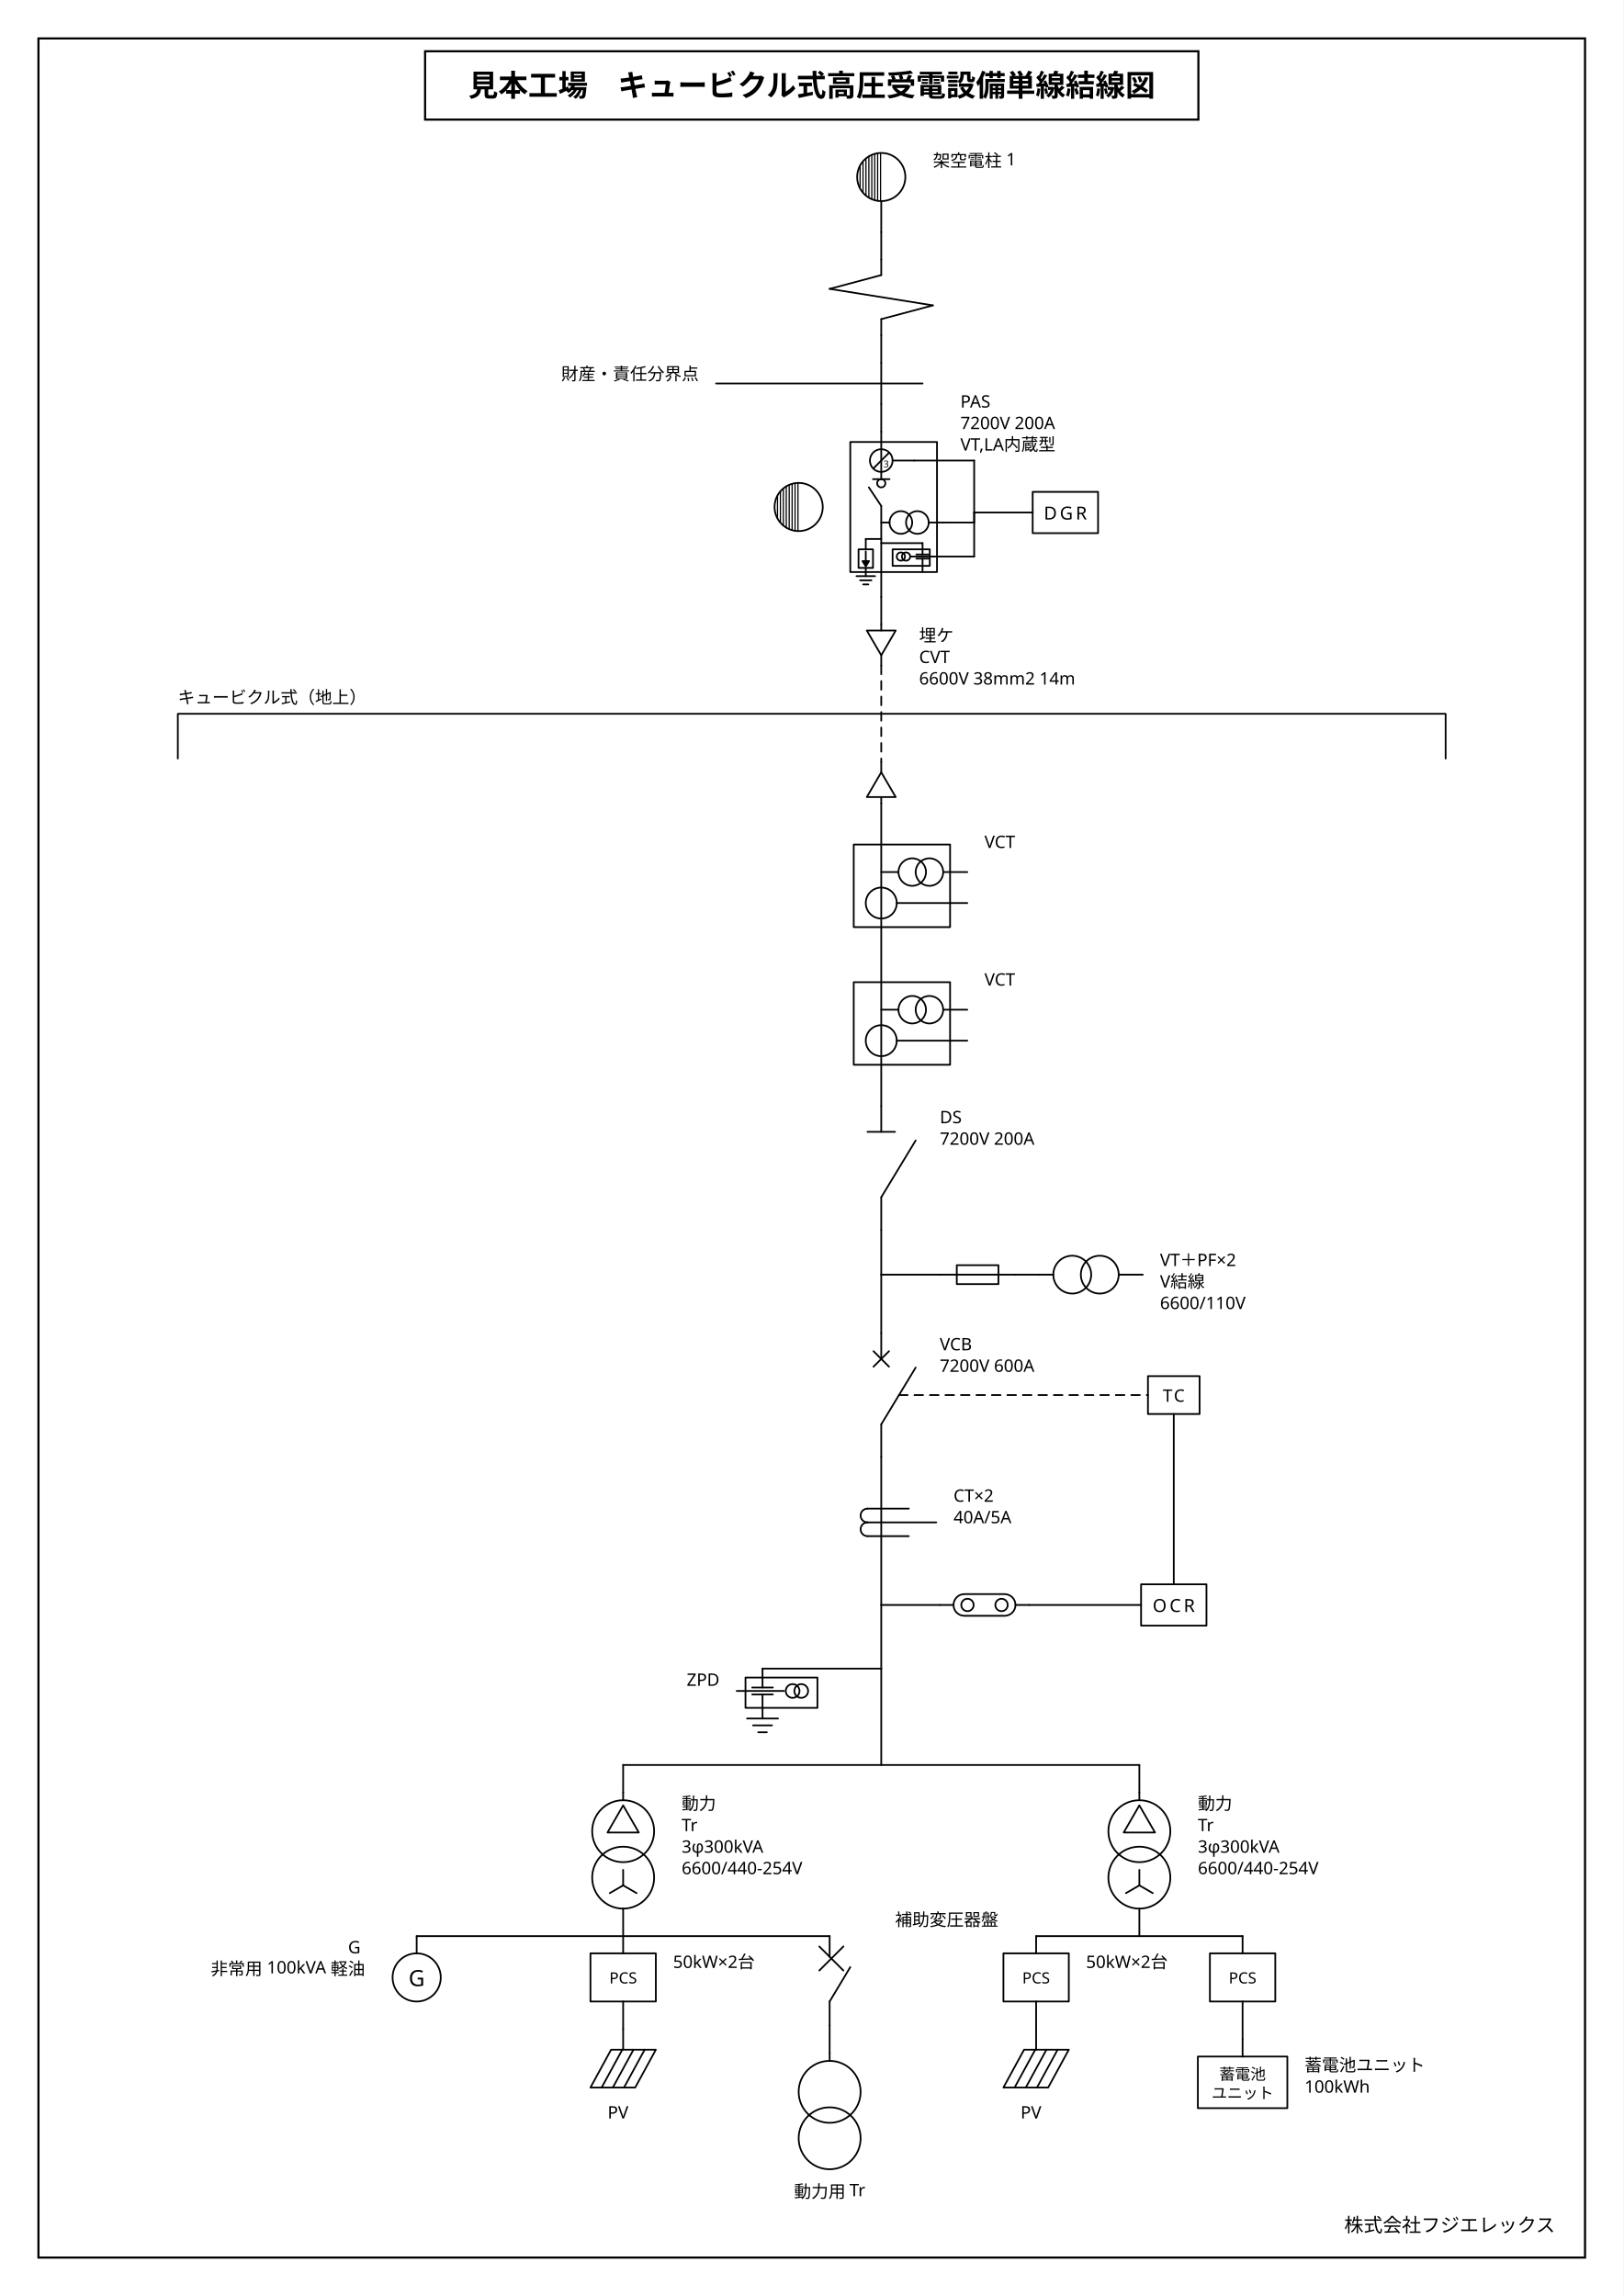
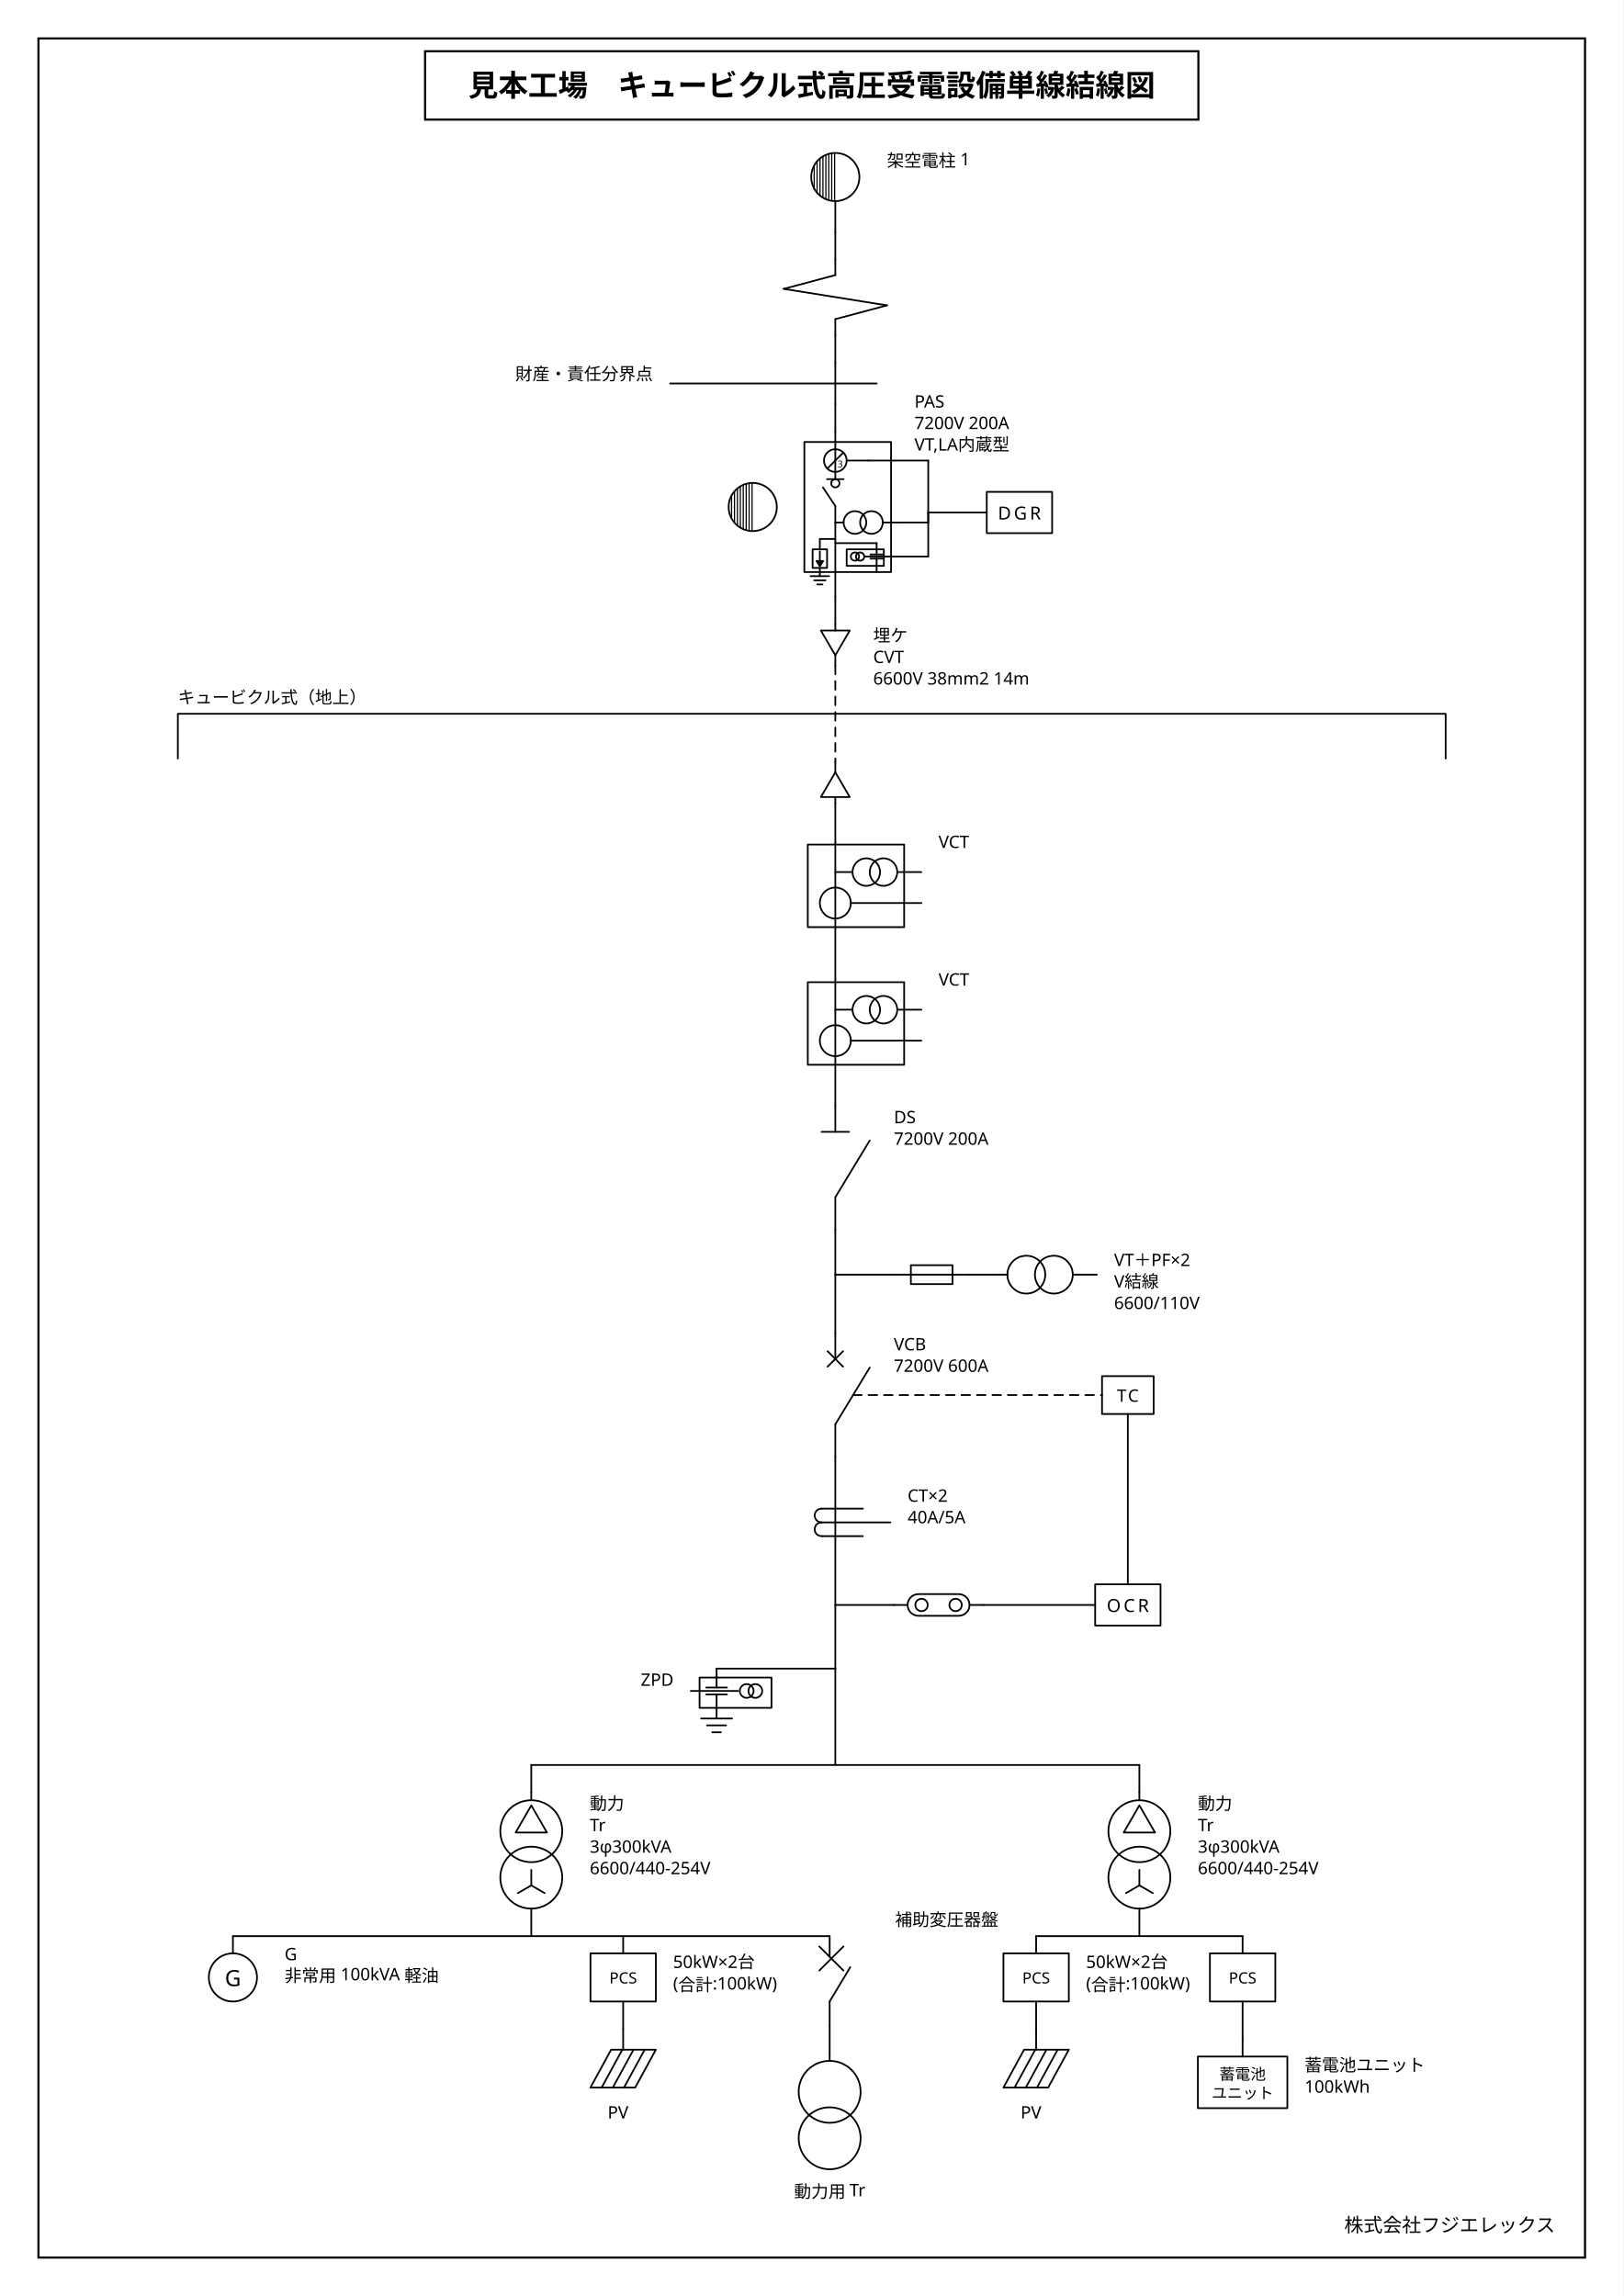
<svg xmlns="http://www.w3.org/2000/svg" viewBox="0 0 760 1075" width="760" height="1075">
  <rect x="0" y="0" width="760" height="1075" fill="#fff" />
  <g stroke="#000" fill="none">
    <rect x="18" y="18" width="724" height="1039" stroke-width="1" />
    <rect x="199" y="24" width="362" height="32" stroke-width="1" />
  </g>
  <text x="380" y="45" font-size="14" font-weight="700" text-anchor="middle" font-family="IPAGothic, 'IPAゴシック', 'Noto Sans JP', 'Hiragino Kaku Gothic ProN', 'Yu Gothic', sans-serif" fill="#000">見本工場　キュービクル式高圧受電設備単線結線図</text>
  <text x="728" y="1045" font-size="9" text-anchor="end" font-family="IPAGothic, 'IPAゴシック', 'Noto Sans JP', 'Hiragino Kaku Gothic ProN', 'Yu Gothic', sans-serif" fill="#000">株式会社フジエレックス</text>
-   <g transform="translate(412.54 70) scale(0.8055)">
+   <g transform="translate(391.04 70) scale(0.8055)">
    <g stroke="#000" fill="none" stroke-linecap="round" stroke-linejoin="round" color="#000">
-       <path d="M -408.8 328 L 328 328 M -408.8 328 L -408.8 354 M 328 328 L 328 354" fill="none" stroke-width="1" />
-       <text x="-408.8" y="322" font-size="10" font-family="IPAGothic, 'IPAゴシック', 'Noto Sans JP', 'Hiragino Kaku Gothic ProN', 'Yu Gothic', sans-serif" fill="currentColor" stroke="none">キュービクル式（地上）</text>
+       <path d="M -382.1 328 L 354.7 328 M -382.1 328 L -382.1 354 M 354.7 328 L 354.7 354" fill="none" stroke-width="1" />
+       <text x="-382.1" y="322" font-size="10" font-family="IPAGothic, 'IPAゴシック', 'Noto Sans JP', 'Hiragino Kaku Gothic ProN', 'Yu Gothic', sans-serif" fill="currentColor" stroke="none">キュービクル式（地上）</text>
      <line x1="0" y1="48" x2="0" y2="64" stroke-width="1" />
      <line x1="0" y1="108" x2="0" y2="124" stroke-width="1" />
      <line x1="0" y1="148" x2="0" y2="164" stroke-width="1" />
      <line x1="0" y1="226.4" x2="-9" y2="226.4" stroke-width="1" />
      <line x1="0" y1="228.8" x2="24" y2="228.8" stroke-width="1" />
      <line x1="19.2" y1="180.8" x2="54" y2="180.8" stroke-width="1" />
      <line x1="54" y1="180.8" x2="54" y2="211" stroke-width="1" />
      <line x1="36" y1="216.8" x2="54" y2="216.8" stroke-width="1" />
      <line x1="54" y1="216.8" x2="54" y2="211" stroke-width="1" />
      <line x1="30" y1="236.6" x2="54" y2="236.6" stroke-width="1" />
      <line x1="54" y1="236.6" x2="54" y2="211" stroke-width="1" />
      <line x1="54" y1="211" x2="88" y2="211" stroke-width="1" />
      <line x1="0" y1="260" x2="0" y2="276" stroke-width="1" />
      <line x1="0" y1="300" x2="0" y2="356" stroke-width="1" stroke-dasharray="5 4" />
      <line x1="0" y1="628" x2="0" y2="654" stroke-width="1" />
      <line x1="0" y1="654" x2="34" y2="654" stroke-width="1" />
      <line x1="78" y1="654" x2="92" y2="654" stroke-width="1" />
      <line x1="0" y1="654" x2="0" y2="688" stroke-width="1" />
      <line x1="0" y1="846" x2="34" y2="846" stroke-width="1" />
      <line x1="86" y1="846" x2="151" y2="846" stroke-width="1" />
      <line x1="10.303" y1="724" x2="155" y2="724" stroke-width="1" stroke-dasharray="5 4" />
      <line x1="170" y1="735" x2="170" y2="834" stroke-width="1" />
      <line x1="0" y1="846" x2="0" y2="883" stroke-width="1" />
      <line x1="0" y1="883" x2="-69" y2="883" stroke-width="1" />
      <line x1="0" y1="883" x2="0" y2="939" stroke-width="1" />
-       <line x1="-150" y1="939" x2="150" y2="939" stroke-width="1" />
-       <line x1="-150" y1="939" x2="-150" y2="955" stroke-width="1" />
-       <line x1="150" y1="939" x2="150" y2="955" stroke-width="1" />
-       <line x1="-150" y1="1022.5" x2="-150" y2="1038.5" stroke-width="1" />
-       <line x1="-270" y1="1038.5" x2="-30" y2="1038.5" stroke-width="1" />
-       <line x1="-150" y1="1076.5" x2="-150" y2="1092.5" stroke-width="1" />
-       <line x1="-30" y1="1090.5" x2="-30" y2="1106.5" stroke-width="1" />
-       <line x1="150" y1="1022.5" x2="150" y2="1038.5" stroke-width="1" />
-       <line x1="90" y1="1038.5" x2="210" y2="1038.5" stroke-width="1" />
-       <line x1="90" y1="1076.5" x2="90" y2="1092.5" stroke-width="1" />
-       <line x1="210" y1="1076.5" x2="210" y2="1098.5" stroke-width="1" />
+       <line x1="-176.7" y1="939" x2="176.7" y2="939" stroke-width="1" />
+       <line x1="-176.7" y1="939" x2="-176.7" y2="955" stroke-width="1" />
+       <line x1="176.7" y1="939" x2="176.7" y2="955" stroke-width="1" />
+       <line x1="-176.7" y1="1022.5" x2="-176.7" y2="1038.5" stroke-width="1" />
+       <line x1="-350.1" y1="1038.5" x2="-3.3" y2="1038.5" stroke-width="1" />
+       <line x1="-123.3" y1="1076.5" x2="-123.3" y2="1092.5" stroke-width="1" />
+       <line x1="-3.3" y1="1090.5" x2="-3.3" y2="1106.5" stroke-width="1" />
+       <line x1="176.7" y1="1022.5" x2="176.7" y2="1038.5" stroke-width="1" />
+       <line x1="116.7" y1="1038.5" x2="236.7" y2="1038.5" stroke-width="1" />
+       <line x1="116.7" y1="1076.5" x2="116.7" y2="1092.5" stroke-width="1" />
+       <line x1="236.7" y1="1076.5" x2="236.7" y2="1098.5" stroke-width="1" />
      <line x1="0" y1="556" x2="0" y2="380" stroke-width="1" />
      <line x1="0" y1="846" x2="0" y2="760" stroke-width="1" />
      <g transform="translate(-16 0)">
        <circle cx="16" cy="16" r="14" fill="none" stroke-width="1" />
        <line x1="3.7" y1="9.313" x2="3.7" y2="22.687" stroke-width="0.7" />
        <line x1="5.4" y1="6.855" x2="5.4" y2="25.145" stroke-width="0.7" />
        <line x1="7.1" y1="5.193" x2="7.1" y2="26.807" stroke-width="0.7" />
        <line x1="8.8" y1="3.993" x2="8.8" y2="28.007" stroke-width="0.7" />
        <line x1="10.5" y1="3.126" x2="10.5" y2="28.874" stroke-width="0.7" />
        <line x1="12.2" y1="2.526" x2="12.2" y2="29.474" stroke-width="0.7" />
        <line x1="13.9" y1="2.158" x2="13.9" y2="29.842" stroke-width="0.7" />
        <line x1="15.6" y1="2.006" x2="15.6" y2="29.994" stroke-width="0.7" />
        <line x1="16" y1="30" x2="16" y2="48" stroke-width="1" />
      </g>
      <text x="30" y="10" font-size="10" text-anchor="start" font-family="IPAGothic, 'IPAゴシック', 'Noto Sans JP', 'Hiragino Kaku Gothic ProN', 'Yu Gothic', sans-serif" fill="currentColor" stroke="none">
        <tspan x="30" dy="0">架空電柱 1</tspan>
      </text>
      <g transform="translate(-30 64)">
        <line x1="30" y1="0" x2="30" y2="9" stroke-width="1" />
        <line x1="30" y1="9" x2="0" y2="17" stroke-width="1" />
        <line x1="0" y1="17" x2="60" y2="26.6" stroke-width="1" />
        <line x1="60" y1="26.6" x2="30" y2="34.6" stroke-width="1" />
        <line x1="30" y1="34.6" x2="30" y2="44" stroke-width="1" />
      </g>
      <g transform="translate(-96 124)">
        <line x1="96" y1="0" x2="96" y2="24" stroke-width="1" />
        <line x1="0" y1="12" x2="120" y2="12" stroke-width="1" />
      </g>
      <text x="-106" y="134" font-size="10" text-anchor="end" font-family="IPAGothic, 'IPAゴシック', 'Noto Sans JP', 'Hiragino Kaku Gothic ProN', 'Yu Gothic', sans-serif" fill="currentColor" stroke="none">
        <tspan x="-106" dy="0">財産・責任分界点</tspan>
      </text>
      <g transform="translate(-21.6 164)">
        <line x1="21.6" y1="0" x2="21.6" y2="6" stroke-width="1" />
        <rect x="3.6" y="6" width="50.4" height="75.6" fill="none" stroke-width="1" />
        <line x1="21.6" y1="6" x2="21.6" y2="27.6" stroke-width="1" />
        <line x1="16.8" y1="27.6" x2="26.4" y2="27.6" stroke-width="1" />
        <circle cx="21.6" cy="30" r="2.4" fill="none" stroke-width="1" />
        <line x1="21.6" y1="43.2" x2="14.4" y2="32.4" stroke-width="1" />
        <line x1="21.6" y1="43.2" x2="21.6" y2="96" stroke-width="1" />
      </g>
      <text x="46" y="150" font-size="10" text-anchor="start" font-family="IPAGothic, 'IPAゴシック', 'Noto Sans JP', 'Hiragino Kaku Gothic ProN', 'Yu Gothic', sans-serif" fill="currentColor" stroke="none">
        <tspan x="46" dy="0">PAS</tspan>
        <tspan x="46" dy="12.5">7200V 200A</tspan>
        <tspan x="46" dy="12.5">VT,LA内蔵型</tspan>
      </text>
      <g transform="translate(-64 191.8)">
        <circle cx="16" cy="16" r="14" fill="none" stroke-width="1" />
        <line x1="3.7" y1="9.313" x2="3.7" y2="22.687" stroke-width="0.7" />
        <line x1="5.4" y1="6.855" x2="5.4" y2="25.145" stroke-width="0.7" />
        <line x1="7.1" y1="5.193" x2="7.1" y2="26.807" stroke-width="0.7" />
        <line x1="8.8" y1="3.993" x2="8.8" y2="28.007" stroke-width="0.7" />
        <line x1="10.5" y1="3.126" x2="10.5" y2="28.874" stroke-width="0.7" />
        <line x1="12.2" y1="2.526" x2="12.2" y2="29.474" stroke-width="0.7" />
        <line x1="13.9" y1="2.158" x2="13.9" y2="29.842" stroke-width="0.7" />
        <line x1="15.6" y1="2.006" x2="15.6" y2="29.994" stroke-width="0.7" />
      </g>
      <g transform="translate(-6.6 174.2)">
        <circle cx="6.6" cy="6.6" r="6.6" fill="none" stroke-width="1" />
        <line x1="2.357" y1="10.843" x2="10.843" y2="2.357" stroke-width="1" />
        <text x="9.45" y="8.4" font-size="5.4" text-anchor="middle" dominant-baseline="central" font-family="IPAGothic, 'IPAゴシック', 'Noto Sans JP', 'Hiragino Kaku Gothic ProN', 'Yu Gothic', sans-serif" fill="currentColor" stroke="none">3</text>
        <line x1="13.2" y1="6.6" x2="25.8" y2="6.6" stroke-width="1" />
      </g>
      <g transform="translate(0 207.8)">
        <line x1="0" y1="9" x2="4.8" y2="9" stroke-width="1" />
        <circle cx="11.4" cy="9" r="6.6" fill="none" stroke-width="1" />
        <circle cx="21" cy="9" r="6.6" fill="none" stroke-width="1" />
        <line x1="27.6" y1="9" x2="36" y2="9" stroke-width="1" />
      </g>
      <g transform="translate(-21 226.4)">
        <line x1="12" y1="0" x2="12" y2="6" stroke-width="1" />
        <rect x="7.8" y="6" width="8.4" height="10.8" fill="none" stroke-width="1" />
        <line x1="12" y1="7.2" x2="12" y2="13.8" stroke-width="1" />
        <polygon points="10.08,12.828 12,15.9 13.92,12.828" fill="currentColor" stroke-width="1" />
        <line x1="12" y1="16.8" x2="12" y2="21.6" stroke-width="1" />
        <line x1="6.6" y1="21.6" x2="17.4" y2="21.6" stroke-width="1" />
        <line x1="8.7" y1="24" x2="15.3" y2="24" stroke-width="1" />
        <line x1="10.5" y1="26.4" x2="13.5" y2="26.4" stroke-width="1" />
      </g>
      <g transform="translate(6 228.8)">
        <line x1="18" y1="0" x2="18" y2="6.6" stroke-width="1" />
        <rect x="0.6" y="3.6" width="21.6" height="9.6" fill="none" stroke-width="1" />
        <line x1="14.4" y1="6.6" x2="21.6" y2="6.6" stroke-width="1" />
        <line x1="14.4" y1="9" x2="21.6" y2="9" stroke-width="1" />
        <line x1="18" y1="9" x2="18" y2="16.8" stroke-width="1" />
        <line x1="10.8" y1="7.8" x2="24" y2="7.8" stroke-width="1" />
        <circle cx="5.4" cy="7.8" r="2.4" fill="none" stroke-width="1" />
        <circle cx="8.4" cy="7.8" r="2.4" fill="none" stroke-width="1" />
      </g>
      <g transform="translate(88 199)">
        <rect x="0" y="0" width="38" height="24" fill="none" stroke-width="1" />
        <text x="19" y="12" font-size="10.5" text-anchor="middle" dominant-baseline="central" font-family="IPAGothic, 'IPAゴシック', 'Noto Sans JP', 'Hiragino Kaku Gothic ProN', 'Yu Gothic', sans-serif" letter-spacing="1.6" fill="currentColor" stroke="none">DGR</text>
      </g>
      <g transform="translate(-12 276)">
        <line x1="12" y1="0" x2="12" y2="3.6" stroke-width="1" />
        <polygon points="3.6,3.6 20.4,3.6 12,18" fill="none" stroke-width="1" />
        <line x1="12" y1="18" x2="12" y2="24" stroke-width="1" />
      </g>
      <text x="22" y="286" font-size="10" text-anchor="start" font-family="IPAGothic, 'IPAゴシック', 'Noto Sans JP', 'Hiragino Kaku Gothic ProN', 'Yu Gothic', sans-serif" fill="currentColor" stroke="none">
        <tspan x="22" dy="0">埋ケ</tspan>
        <tspan x="22" dy="12.5">CVT</tspan>
        <tspan x="22" dy="12.5">6600V 38mm2 14m</tspan>
      </text>
      <g transform="translate(-12 356) rotate(180 12 12)">
        <line x1="12" y1="0" x2="12" y2="3.6" stroke-width="1" />
        <polygon points="3.6,3.6 20.4,3.6 12,18" fill="none" stroke-width="1" />
        <line x1="12" y1="18" x2="12" y2="24" stroke-width="1" />
      </g>
      <g transform="translate(-16 404)">
        <rect x="0" y="0" width="56" height="48" fill="none" stroke-width="1" />
        <line x1="16" y1="16" x2="26" y2="16" stroke-width="1" />
        <circle cx="34" cy="16" r="8" fill="none" stroke-width="1" />
        <circle cx="44" cy="16" r="8" fill="none" stroke-width="1" />
        <line x1="52" y1="16" x2="66" y2="16" stroke-width="1" />
        <circle cx="16" cy="34" r="9" fill="none" stroke-width="1" />
        <line x1="25" y1="34" x2="66" y2="34" stroke-width="1" />
      </g>
      <text x="60" y="406" font-size="10" text-anchor="start" font-family="IPAGothic, 'IPAゴシック', 'Noto Sans JP', 'Hiragino Kaku Gothic ProN', 'Yu Gothic', sans-serif" fill="currentColor" stroke="none">
        <tspan x="60" dy="0">VCT</tspan>
      </text>
      <g transform="translate(-16 484)">
        <rect x="0" y="0" width="56" height="48" fill="none" stroke-width="1" />
        <line x1="16" y1="16" x2="26" y2="16" stroke-width="1" />
        <circle cx="34" cy="16" r="8" fill="none" stroke-width="1" />
        <circle cx="44" cy="16" r="8" fill="none" stroke-width="1" />
        <line x1="52" y1="16" x2="66" y2="16" stroke-width="1" />
        <circle cx="16" cy="34" r="9" fill="none" stroke-width="1" />
        <line x1="25" y1="34" x2="66" y2="34" stroke-width="1" />
      </g>
      <text x="60" y="486" font-size="10" text-anchor="start" font-family="IPAGothic, 'IPAゴシック', 'Noto Sans JP', 'Hiragino Kaku Gothic ProN', 'Yu Gothic', sans-serif" fill="currentColor" stroke="none">
        <tspan x="60" dy="0">VCT</tspan>
      </text>
      <g transform="translate(-24 556)">
        <line x1="24" y1="0" x2="24" y2="15" stroke-width="1" />
        <line x1="16" y1="15" x2="32" y2="15" stroke-width="1" />
        <line x1="24" y1="53" x2="44" y2="20" stroke-width="1" />
        <line x1="24" y1="53" x2="24" y2="72" stroke-width="1" />
      </g>
      <text x="34" y="566" font-size="10" text-anchor="start" font-family="IPAGothic, 'IPAゴシック', 'Noto Sans JP', 'Hiragino Kaku Gothic ProN', 'Yu Gothic', sans-serif" fill="currentColor" stroke="none">
        <tspan x="34" dy="0">DS</tspan>
        <tspan x="34" dy="12.5">7200V 200A</tspan>
      </text>
      <g transform="translate(36 632) rotate(-90 20 22)">
        <line x1="20" y1="0" x2="20" y2="44" stroke-width="1" />
        <rect x="14.5" y="9.9" width="11" height="24.2" fill="none" stroke-width="1" />
      </g>
      <g transform="translate(92 639)">
        <line x1="0" y1="15" x2="8" y2="15" stroke-width="1" />
        <circle cx="19" cy="15" r="11" fill="none" stroke-width="1" />
        <circle cx="35" cy="15" r="11" fill="none" stroke-width="1" />
        <line x1="46" y1="15" x2="60" y2="15" stroke-width="1" />
      </g>
      <text x="162" y="649" font-size="10" text-anchor="start" font-family="IPAGothic, 'IPAゴシック', 'Noto Sans JP', 'Hiragino Kaku Gothic ProN', 'Yu Gothic', sans-serif" fill="currentColor" stroke="none">
        <tspan x="162" dy="0">VT＋PF×2</tspan>
        <tspan x="162" dy="12.5">V結線</tspan>
        <tspan x="162" dy="12.5">6600/110V</tspan>
      </text>
      <g transform="translate(-24 688)">
        <line x1="24" y1="0" x2="24" y2="15" stroke-width="1" />
        <line x1="19.5" y1="10.5" x2="28.5" y2="19.5" stroke-width="1" />
        <line x1="28.5" y1="10.5" x2="19.5" y2="19.5" stroke-width="1" />
        <line x1="24" y1="53" x2="44" y2="20" stroke-width="1" />
        <line x1="24" y1="53" x2="24" y2="72" stroke-width="1" />
      </g>
      <text x="34" y="698" font-size="10" text-anchor="start" font-family="IPAGothic, 'IPAゴシック', 'Noto Sans JP', 'Hiragino Kaku Gothic ProN', 'Yu Gothic', sans-serif" fill="currentColor" stroke="none">
        <tspan x="34" dy="0">VCB</tspan>
        <tspan x="34" dy="12.5">7200V 600A</tspan>
      </text>
      <g transform="translate(-12 790)">
        <line x1="4" y1="0" x2="28" y2="0" stroke-width="1" />
        <line x1="4" y1="16" x2="28" y2="16" stroke-width="1" />
        <line x1="4" y1="8" x2="44" y2="8" stroke-width="1" />
        <path d="M 4 0 A 4 4 0 0 0 4 8" fill="none" stroke-width="1" />
        <path d="M 4 8 A 4 4 0 0 0 4 16" fill="none" stroke-width="1" />
      </g>
      <text x="42" y="786" font-size="10" text-anchor="start" font-family="IPAGothic, 'IPAゴシック', 'Noto Sans JP', 'Hiragino Kaku Gothic ProN', 'Yu Gothic', sans-serif" fill="currentColor" stroke="none">
        <tspan x="42" dy="0">CT×2</tspan>
        <tspan x="42" dy="12.5">40A/5A</tspan>
      </text>
      <g transform="translate(34 835)">
        <line x1="0" y1="11" x2="8" y2="11" stroke-width="1" />
        <rect x="8" y="4.7" width="36" height="12.6" rx="6.3" fill="none" stroke-width="1" />
        <circle cx="16.1" cy="11" r="3.6" fill="none" stroke-width="1" />
        <circle cx="35.9" cy="11" r="3.6" fill="none" stroke-width="1" />
        <line x1="44" y1="11" x2="52" y2="11" stroke-width="1" />
      </g>
      <g transform="translate(151 834)">
        <rect x="0" y="0" width="38" height="24" fill="none" stroke-width="1" />
        <text x="19" y="12" font-size="10.5" text-anchor="middle" dominant-baseline="central" font-family="IPAGothic, 'IPAゴシック', 'Noto Sans JP', 'Hiragino Kaku Gothic ProN', 'Yu Gothic', sans-serif" letter-spacing="1.6" fill="currentColor" stroke="none">OCR</text>
      </g>
      <g transform="translate(155 713)">
        <rect x="0" y="0" width="30" height="22" fill="none" stroke-width="1" />
        <text x="15" y="11" font-size="10" text-anchor="middle" dominant-baseline="central" font-family="IPAGothic, 'IPAゴシック', 'Noto Sans JP', 'Hiragino Kaku Gothic ProN', 'Yu Gothic', sans-serif" letter-spacing="1" fill="currentColor" stroke="none">TC</text>
      </g>
      <g transform="translate(-84 883)">
        <line x1="15" y1="0" x2="15" y2="11" stroke-width="1" />
        <rect x="5.1" y="5.2" width="41.8" height="17.6" fill="none" stroke-width="1" />
        <line x1="9" y1="11" x2="21" y2="11" stroke-width="1" />
        <line x1="9" y1="15" x2="21" y2="15" stroke-width="1" />
        <line x1="15" y1="15" x2="15" y2="29" stroke-width="1" />
        <line x1="6" y1="29" x2="24" y2="29" stroke-width="1" />
        <line x1="9.5" y1="33" x2="20.5" y2="33" stroke-width="1" />
        <line x1="12.5" y1="37" x2="17.5" y2="37" stroke-width="1" />
        <line x1="0" y1="13" x2="27.5" y2="13" stroke-width="1" />
        <circle cx="32.5" cy="13" r="4" fill="none" stroke-width="1" />
        <circle cx="37.5" cy="13" r="4" fill="none" stroke-width="1" />
      </g>
      <text x="-94" y="893" font-size="10" text-anchor="end" font-family="IPAGothic, 'IPAゴシック', 'Noto Sans JP', 'Hiragino Kaku Gothic ProN', 'Yu Gothic', sans-serif" fill="currentColor" stroke="none">
        <tspan x="-94" dy="0">ZPD</tspan>
      </text>
-       <g transform="translate(-174 955)">
+       <g transform="translate(-200.7 955)">
        <line x1="24" y1="0" x2="24" y2="4.5" stroke-width="1" />
        <circle cx="24" cy="22.5" r="18" fill="none" stroke-width="1" />
        <circle cx="24" cy="49.5" r="18" fill="none" stroke-width="1" />
        <polygon points="24,7.5 33.093,23.25 14.907,23.25" fill="none" stroke-width="1" />
        <line x1="24" y1="54" x2="24" y2="45" stroke-width="1" />
        <line x1="24" y1="54" x2="31.794" y2="58.5" stroke-width="1" />
        <line x1="24" y1="54" x2="16.206" y2="58.5" stroke-width="1" />
      </g>
-       <text x="-116" y="965" font-size="10" text-anchor="start" font-family="IPAGothic, 'IPAゴシック', 'Noto Sans JP', 'Hiragino Kaku Gothic ProN', 'Yu Gothic', sans-serif" fill="currentColor" stroke="none">
-         <tspan x="-116" dy="0">動力</tspan>
-         <tspan x="-116" dy="12.5">Tr</tspan>
-         <tspan x="-116" dy="12.5">3φ300kVA</tspan>
-         <tspan x="-116" dy="12.5">6600/440-254V</tspan>
-       </text>
-       <g transform="translate(126 955)">
+       <text x="-142.7" y="965" font-size="10" text-anchor="start" font-family="IPAGothic, 'IPAゴシック', 'Noto Sans JP', 'Hiragino Kaku Gothic ProN', 'Yu Gothic', sans-serif" fill="currentColor" stroke="none">
+         <tspan x="-142.7" dy="0">動力</tspan>
+         <tspan x="-142.7" dy="12.5">Tr</tspan>
+         <tspan x="-142.7" dy="12.5">3φ300kVA</tspan>
+         <tspan x="-142.7" dy="12.5">6600/440-254V</tspan>
+       </text>
+       <g transform="translate(152.7 955)">
        <line x1="24" y1="0" x2="24" y2="4.5" stroke-width="1" />
        <circle cx="24" cy="22.5" r="18" fill="none" stroke-width="1" />
        <circle cx="24" cy="49.5" r="18" fill="none" stroke-width="1" />
        <polygon points="24,7.5 33.093,23.25 14.907,23.25" fill="none" stroke-width="1" />
        <line x1="24" y1="54" x2="24" y2="45" stroke-width="1" />
        <line x1="24" y1="54" x2="31.794" y2="58.5" stroke-width="1" />
        <line x1="24" y1="54" x2="16.206" y2="58.5" stroke-width="1" />
      </g>
-       <text x="184" y="965" font-size="10" text-anchor="start" font-family="IPAGothic, 'IPAゴシック', 'Noto Sans JP', 'Hiragino Kaku Gothic ProN', 'Yu Gothic', sans-serif" fill="currentColor" stroke="none">
-         <tspan x="184" dy="0">動力</tspan>
-         <tspan x="184" dy="12.5">Tr</tspan>
-         <tspan x="184" dy="12.5">3φ300kVA</tspan>
-         <tspan x="184" dy="12.5">6600/440-254V</tspan>
-       </text>
-       <g transform="translate(-290 1038.5)">
+       <text x="210.7" y="965" font-size="10" text-anchor="start" font-family="IPAGothic, 'IPAゴシック', 'Noto Sans JP', 'Hiragino Kaku Gothic ProN', 'Yu Gothic', sans-serif" fill="currentColor" stroke="none">
+         <tspan x="210.7" dy="0">動力</tspan>
+         <tspan x="210.7" dy="12.5">Tr</tspan>
+         <tspan x="210.7" dy="12.5">3φ300kVA</tspan>
+         <tspan x="210.7" dy="12.5">6600/440-254V</tspan>
+       </text>
+       <g transform="translate(-370.1 1038.5)">
        <line x1="20" y1="0" x2="20" y2="10" stroke-width="1" />
        <circle cx="20" cy="24" r="14" fill="none" stroke-width="1" />
        <text x="20" y="24" font-size="13" text-anchor="middle" dominant-baseline="central" font-family="IPAGothic, 'IPAゴシック', 'Noto Sans JP', 'Hiragino Kaku Gothic ProN', 'Yu Gothic', sans-serif" fill="currentColor" stroke="none">G</text>
      </g>
-       <text x="-300" y="1048.5" font-size="10" text-anchor="end" font-family="IPAGothic, 'IPAゴシック', 'Noto Sans JP', 'Hiragino Kaku Gothic ProN', 'Yu Gothic', sans-serif" fill="currentColor" stroke="none">
-         <tspan x="-300" dy="0">G</tspan>
-         <tspan x="-300" dy="12.5">非常用 100kVA 軽油</tspan>
-       </text>
-       <g transform="translate(-178 1038.5)">
+       <text x="-320.1" y="1052.5" font-size="10" text-anchor="start" font-family="IPAGothic, 'IPAゴシック', 'Noto Sans JP', 'Hiragino Kaku Gothic ProN', 'Yu Gothic', sans-serif" fill="currentColor" stroke="none">
+         <tspan x="-320.1" dy="0">G</tspan>
+         <tspan x="-320.1" dy="12.5">非常用 100kVA 軽油</tspan>
+       </text>
+       <g transform="translate(-151.3 1038.5)">
        <line x1="28" y1="0" x2="28" y2="10" stroke-width="1" />
        <rect x="9" y="10" width="38" height="28" fill="none" stroke-width="1" />
        <text x="28" y="24" font-size="9" text-anchor="middle" dominant-baseline="central" font-family="IPAGothic, 'IPAゴシック', 'Noto Sans JP', 'Hiragino Kaku Gothic ProN', 'Yu Gothic', sans-serif" fill="currentColor" stroke="none">PCS</text>
      </g>
-       <text x="-121" y="1057" font-size="10" text-anchor="start" font-family="IPAGothic, 'IPAゴシック', 'Noto Sans JP', 'Hiragino Kaku Gothic ProN', 'Yu Gothic', sans-serif" fill="currentColor" stroke="none">
-         <tspan x="-121" dy="0">50kW×2台</tspan>
-       </text>
-       <g transform="translate(-179 1092.5)">
+       <text x="-94.3" y="1057" font-size="10" text-anchor="start" font-family="IPAGothic, 'IPAゴシック', 'Noto Sans JP', 'Hiragino Kaku Gothic ProN', 'Yu Gothic', sans-serif" fill="currentColor" stroke="none">
+         <tspan x="-94.3" dy="0">50kW×2台</tspan>
+         <tspan x="-94.3" dy="12.5">(合計:100kW)</tspan>
+       </text>
+       <g transform="translate(-152.3 1092.5)">
        <line x1="29" y1="0" x2="29" y2="12" stroke-width="1" />
        <polygon points="10,34 22,12 48,12 36,34" fill="none" stroke-width="1" />
        <line x1="16.5" y1="34" x2="28.5" y2="12" stroke-width="1" />
        <line x1="23" y1="34" x2="35" y2="12" stroke-width="1" />
        <line x1="29.5" y1="34" x2="41.5" y2="12" stroke-width="1" />
      </g>
-       <text x="-153" y="1144.5" font-size="10" text-anchor="middle" font-family="IPAGothic, 'IPAゴシック', 'Noto Sans JP', 'Hiragino Kaku Gothic ProN', 'Yu Gothic', sans-serif" fill="currentColor" stroke="none">
-         <tspan x="-153" dy="0">PV</tspan>
-       </text>
-       <g transform="translate(-46 1038.5)">
+       <text x="-126.3" y="1144.5" font-size="10" text-anchor="middle" font-family="IPAGothic, 'IPAゴシック', 'Noto Sans JP', 'Hiragino Kaku Gothic ProN', 'Yu Gothic', sans-serif" fill="currentColor" stroke="none">
+         <tspan x="-126.3" dy="0">PV</tspan>
+       </text>
+       <g transform="translate(-19.3 1038.5)">
        <line x1="16" y1="0" x2="16" y2="12" stroke-width="1" />
        <line x1="10" y1="6" x2="24" y2="20" stroke-width="1" />
        <line x1="24" y1="6" x2="10" y2="20" stroke-width="1" />
        <line x1="16" y1="38" x2="28" y2="18" stroke-width="1" />
        <line x1="16" y1="38" x2="16" y2="52" stroke-width="1" />
      </g>
-       <text x="8" y="1032.5" font-size="10" text-anchor="start" font-family="IPAGothic, 'IPAゴシック', 'Noto Sans JP', 'Hiragino Kaku Gothic ProN', 'Yu Gothic', sans-serif" fill="currentColor" stroke="none">
-         <tspan x="8" dy="0">補助変圧器盤</tspan>
-       </text>
-       <g transform="translate(-54 1106.5)">
+       <text x="34.7" y="1032.5" font-size="10" text-anchor="start" font-family="IPAGothic, 'IPAゴシック', 'Noto Sans JP', 'Hiragino Kaku Gothic ProN', 'Yu Gothic', sans-serif" fill="currentColor" stroke="none">
+         <tspan x="34.7" dy="0">補助変圧器盤</tspan>
+       </text>
+       <g transform="translate(-27.3 1106.5)">
        <line x1="24" y1="0" x2="24" y2="4.5" stroke-width="1" />
        <circle cx="24" cy="22.5" r="18" fill="none" stroke-width="1" />
        <circle cx="24" cy="49.5" r="18" fill="none" stroke-width="1" />
      </g>
-       <text x="-30" y="1190.5" font-size="10" text-anchor="middle" font-family="IPAGothic, 'IPAゴシック', 'Noto Sans JP', 'Hiragino Kaku Gothic ProN', 'Yu Gothic', sans-serif" fill="currentColor" stroke="none">
-         <tspan x="-30" dy="0">動力用 Tr</tspan>
-       </text>
-       <g transform="translate(62 1038.5)">
+       <text x="-3.3" y="1190.5" font-size="10" text-anchor="middle" font-family="IPAGothic, 'IPAゴシック', 'Noto Sans JP', 'Hiragino Kaku Gothic ProN', 'Yu Gothic', sans-serif" fill="currentColor" stroke="none">
+         <tspan x="-3.3" dy="0">動力用 Tr</tspan>
+       </text>
+       <g transform="translate(88.7 1038.5)">
        <line x1="28" y1="0" x2="28" y2="10" stroke-width="1" />
        <rect x="9" y="10" width="38" height="28" fill="none" stroke-width="1" />
        <text x="28" y="24" font-size="9" text-anchor="middle" dominant-baseline="central" font-family="IPAGothic, 'IPAゴシック', 'Noto Sans JP', 'Hiragino Kaku Gothic ProN', 'Yu Gothic', sans-serif" fill="currentColor" stroke="none">PCS</text>
      </g>
-       <text x="119" y="1057" font-size="10" text-anchor="start" font-family="IPAGothic, 'IPAゴシック', 'Noto Sans JP', 'Hiragino Kaku Gothic ProN', 'Yu Gothic', sans-serif" fill="currentColor" stroke="none">
-         <tspan x="119" dy="0">50kW×2台</tspan>
-       </text>
-       <g transform="translate(61 1092.5)">
+       <text x="145.7" y="1057" font-size="10" text-anchor="start" font-family="IPAGothic, 'IPAゴシック', 'Noto Sans JP', 'Hiragino Kaku Gothic ProN', 'Yu Gothic', sans-serif" fill="currentColor" stroke="none">
+         <tspan x="145.7" dy="0">50kW×2台</tspan>
+         <tspan x="145.7" dy="12.5">(合計:100kW)</tspan>
+       </text>
+       <g transform="translate(87.7 1092.5)">
        <line x1="29" y1="0" x2="29" y2="12" stroke-width="1" />
        <polygon points="10,34 22,12 48,12 36,34" fill="none" stroke-width="1" />
        <line x1="16.5" y1="34" x2="28.5" y2="12" stroke-width="1" />
        <line x1="23" y1="34" x2="35" y2="12" stroke-width="1" />
        <line x1="29.5" y1="34" x2="41.5" y2="12" stroke-width="1" />
      </g>
-       <text x="87" y="1144.5" font-size="10" text-anchor="middle" font-family="IPAGothic, 'IPAゴシック', 'Noto Sans JP', 'Hiragino Kaku Gothic ProN', 'Yu Gothic', sans-serif" fill="currentColor" stroke="none">
-         <tspan x="87" dy="0">PV</tspan>
-       </text>
-       <g transform="translate(182 1038.5)">
+       <text x="113.7" y="1144.5" font-size="10" text-anchor="middle" font-family="IPAGothic, 'IPAゴシック', 'Noto Sans JP', 'Hiragino Kaku Gothic ProN', 'Yu Gothic', sans-serif" fill="currentColor" stroke="none">
+         <tspan x="113.7" dy="0">PV</tspan>
+       </text>
+       <g transform="translate(208.7 1038.5)">
        <line x1="28" y1="0" x2="28" y2="10" stroke-width="1" />
        <rect x="9" y="10" width="38" height="28" fill="none" stroke-width="1" />
        <text x="28" y="24" font-size="9" text-anchor="middle" dominant-baseline="central" font-family="IPAGothic, 'IPAゴシック', 'Noto Sans JP', 'Hiragino Kaku Gothic ProN', 'Yu Gothic', sans-serif" fill="currentColor" stroke="none">PCS</text>
      </g>
-       <g transform="translate(182 1098.5)">
+       <g transform="translate(208.7 1098.5)">
        <line x1="28" y1="0" x2="28" y2="10" stroke-width="1" />
        <rect x="2" y="10" width="52" height="30" fill="none" stroke-width="1" />
        <text x="28" y="19.5" font-size="9" text-anchor="middle" dominant-baseline="central" font-family="IPAGothic, 'IPAゴシック', 'Noto Sans JP', 'Hiragino Kaku Gothic ProN', 'Yu Gothic', sans-serif" fill="currentColor" stroke="none">蓄電池</text>
        <text x="28" y="30.5" font-size="9" text-anchor="middle" dominant-baseline="central" font-family="IPAGothic, 'IPAゴシック', 'Noto Sans JP', 'Hiragino Kaku Gothic ProN', 'Yu Gothic', sans-serif" fill="currentColor" stroke="none">ユニット</text>
      </g>
-       <text x="246" y="1117" font-size="10" text-anchor="start" font-family="IPAGothic, 'IPAゴシック', 'Noto Sans JP', 'Hiragino Kaku Gothic ProN', 'Yu Gothic', sans-serif" fill="currentColor" stroke="none">
-         <tspan x="246" dy="0">蓄電池ユニット</tspan>
-         <tspan x="246" dy="12.5">100kWh</tspan>
+       <text x="272.7" y="1117" font-size="10" text-anchor="start" font-family="IPAGothic, 'IPAゴシック', 'Noto Sans JP', 'Hiragino Kaku Gothic ProN', 'Yu Gothic', sans-serif" fill="currentColor" stroke="none">
+         <tspan x="272.7" dy="0">蓄電池ユニット</tspan>
+         <tspan x="272.7" dy="12.5">100kWh</tspan>
      </text>
    </g>
  </g>
</svg>
